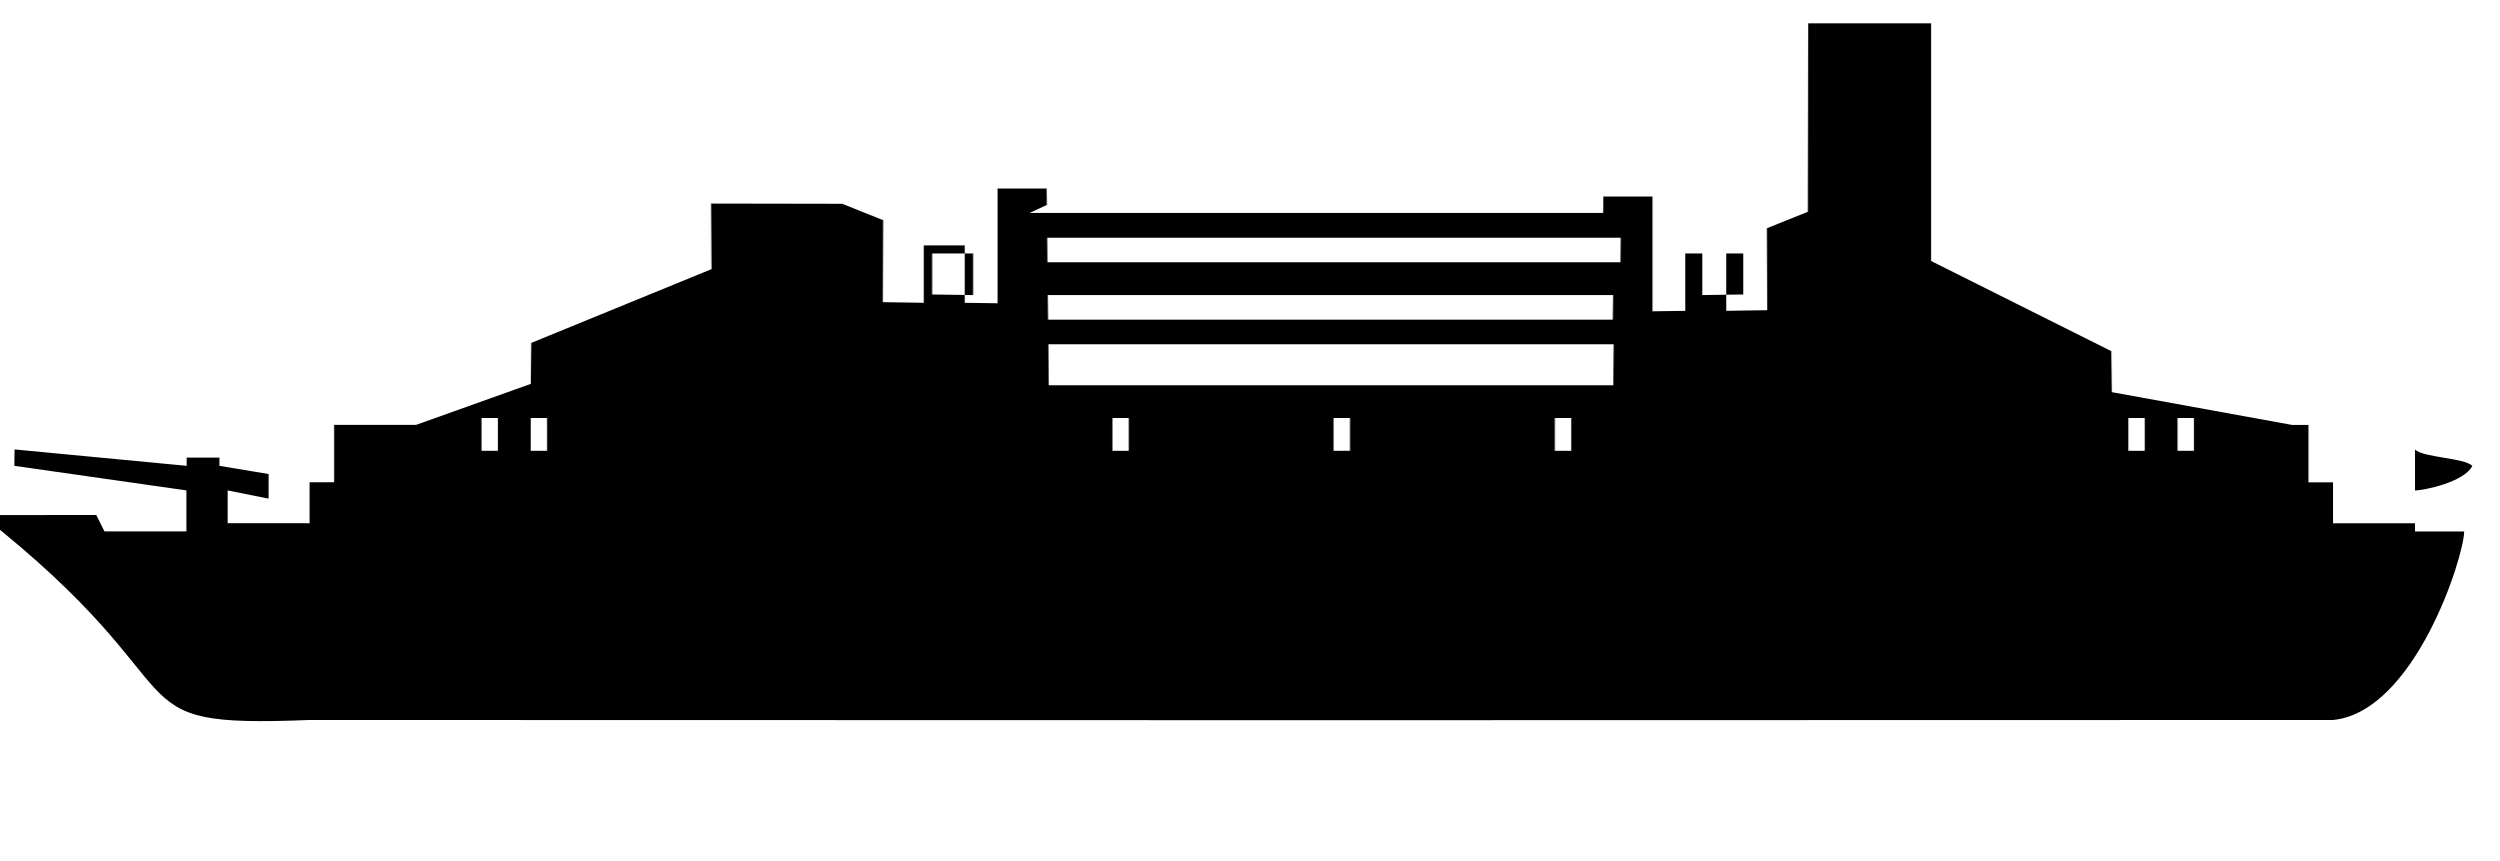
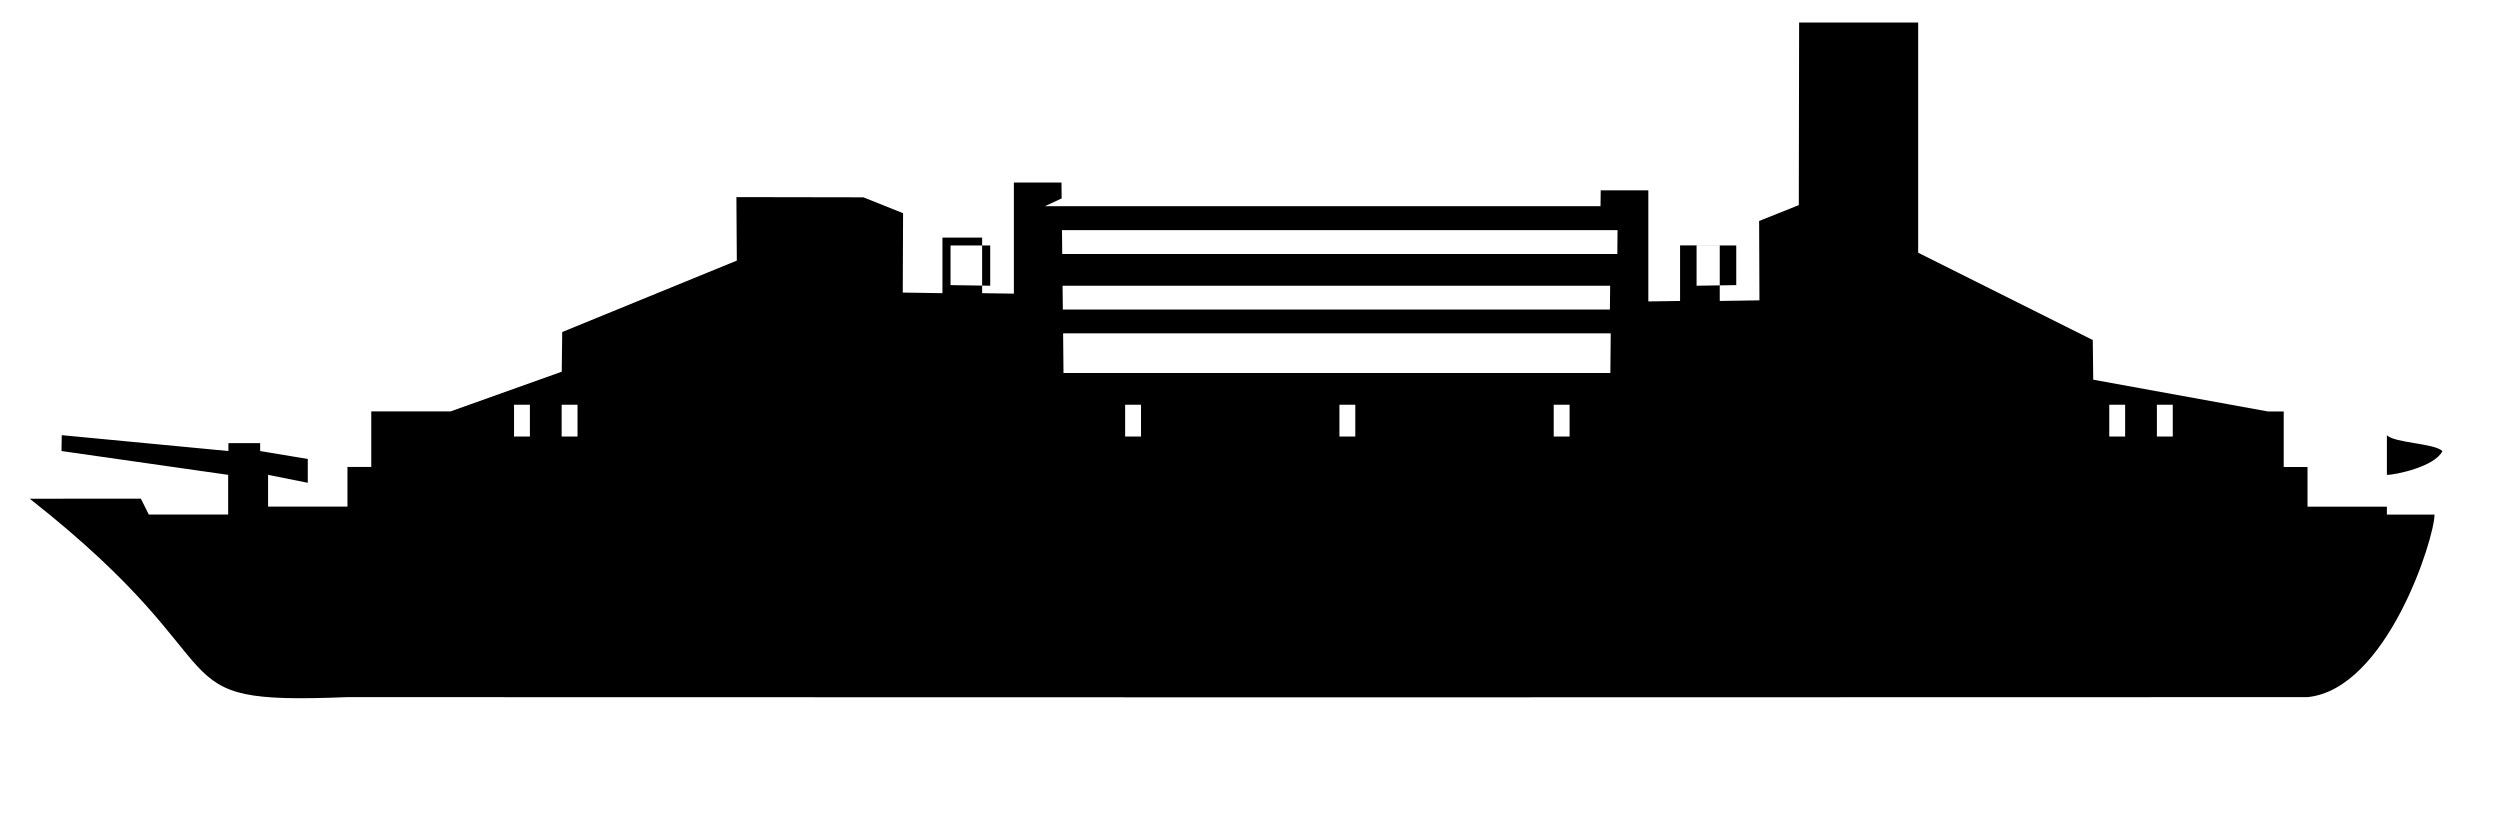
- <svg xmlns="http://www.w3.org/2000/svg" preserveAspectRatio="none" xml:space="preserve" style="shape-rendering:geometricPrecision;text-rendering:geometricPrecision;image-rendering:optimizeQuality;" viewBox="0 0 0.305 0.105" x="0px" y="0px" fill-rule="evenodd" clip-rule="evenodd">
+ <svg xmlns="http://www.w3.org/2000/svg" preserveAspectRatio="none" xml:space="preserve" style="shape-rendering:geometricPrecision;text-rendering:geometricPrecision;image-rendering:optimizeQuality;" viewBox="-0.006 0 0.315 0.105" x="0px" y="0px" fill-rule="evenodd" clip-rule="evenodd">
  <defs>
    <style type="text/css">
   
    .fil0 {fill:black}
   
    </style>
  </defs>
  <g>
    <path class="fil0" d="M0.128 0.047l-4.72447e-005 -0.005 0.069 0 -4.72447e-005 0.005 -0.069 0zm-8.26782e-005 -0.008l-3.54335e-005 -0.003 0.069 0 -3.54335e-005 0.003 -0.069 0zm-7.87412e-005 -0.007l-2.75594e-005 -0.003 0.07 0 -2.75594e-005 0.003 -0.07 0zm-7.08671e-005 -0.007l-1.96853e-005 -0.002 -0.006 0 0 0.014 -0.004 -5.90559e-005 0 -0.007 -0.005 0 0 0.007 -0.005 -7.87412e-005 3.93706e-005 -0.01 -0.005 -0.002 -0.016 -2.75594e-005 5.11818e-005 0.008 -0.022 0.009 -5.90559e-005 0.005 -0.014 0.005 -0.01 -0 0 0.007 -0.003 0 0 0.005 -0.01 -3.93706e-006 0 -0.004 0.005 0.001 0 -0.003 -0.006 -0.001 0 -0.001 -0.004 0 0 0.001 -0.021 -0.002 -3.14965e-005 0.002 0.021 0.003 0 0.005 -0.01 0 -0.001 -0.002 -0.014 7.87412e-006c0.028,0.022 0.015,0.026 0.04,0.025 0.089,3.54335e-005 0.158,3.54335e-005 0.247,0 0.01,-0.001 0.016,-0.02 0.016,-0.023l-0.006 0 0 -0.005c0.001,0 0.006,-0.001 0.007,-0.003 -0.001,-0.001 -0.006,-0.001 -0.007,-0.002l0 0.009 -0.01 3.93706e-006 0 -0.005 -0.003 0 0 -0.007 -0.002 0 -0.022 -0.004 -5.90559e-005 -0.005 -0.022 -0.011 -0 -0.029 -0.015 -0 -3.93706e-005 0.023 -0.005 0.002 3.93706e-005 0.01 -0.005 7.87412e-005 0 -0.007 -0.005 0 0 0.007 -0.004 5.90559e-005 0 -0.014 -0.006 -0 -2.36224e-005 0.002 -0.07 0zm0.062 0.026l0.002 0 0 0.004 -0.002 0 0 -0.004zm-0.027 0l0.002 0 0 0.004 -0.002 0 0 -0.004zm-0.027 0l0.002 0 0 0.004 -0.002 0 0 -0.004zm0.072 -0.015l0.005 -7.48041e-005 0 -0.005 -0.005 0 0 0.005zm0.058 0.015l0.002 0 0 0.004 -0.002 0 0 -0.004zm-0.006 0l0.002 0 0 0.004 -0.002 0 0 -0.004zm-0.141 -0.015l-0.005 -7.48041e-005 0 -0.005 0.005 0 0 0.005zm-0.058 0.015l-0.002 0 0 0.004 0.002 0 0 -0.004zm0.006 0l-0.002 0 0 0.004 0.002 0 0 -0.004z" />
  </g>
  <text x="0" y="15.084" fill="#000000" font-size="5px" font-weight="bold" font-family="'Helvetica Neue', Helvetica, Arial-Unicode, Arial, Sans-serif">Created by abdul wahhab</text>
  <text x="0" y="20.084" fill="#000000" font-size="5px" font-weight="bold" font-family="'Helvetica Neue', Helvetica, Arial-Unicode, Arial, Sans-serif">from the Noun Project</text>
</svg>
